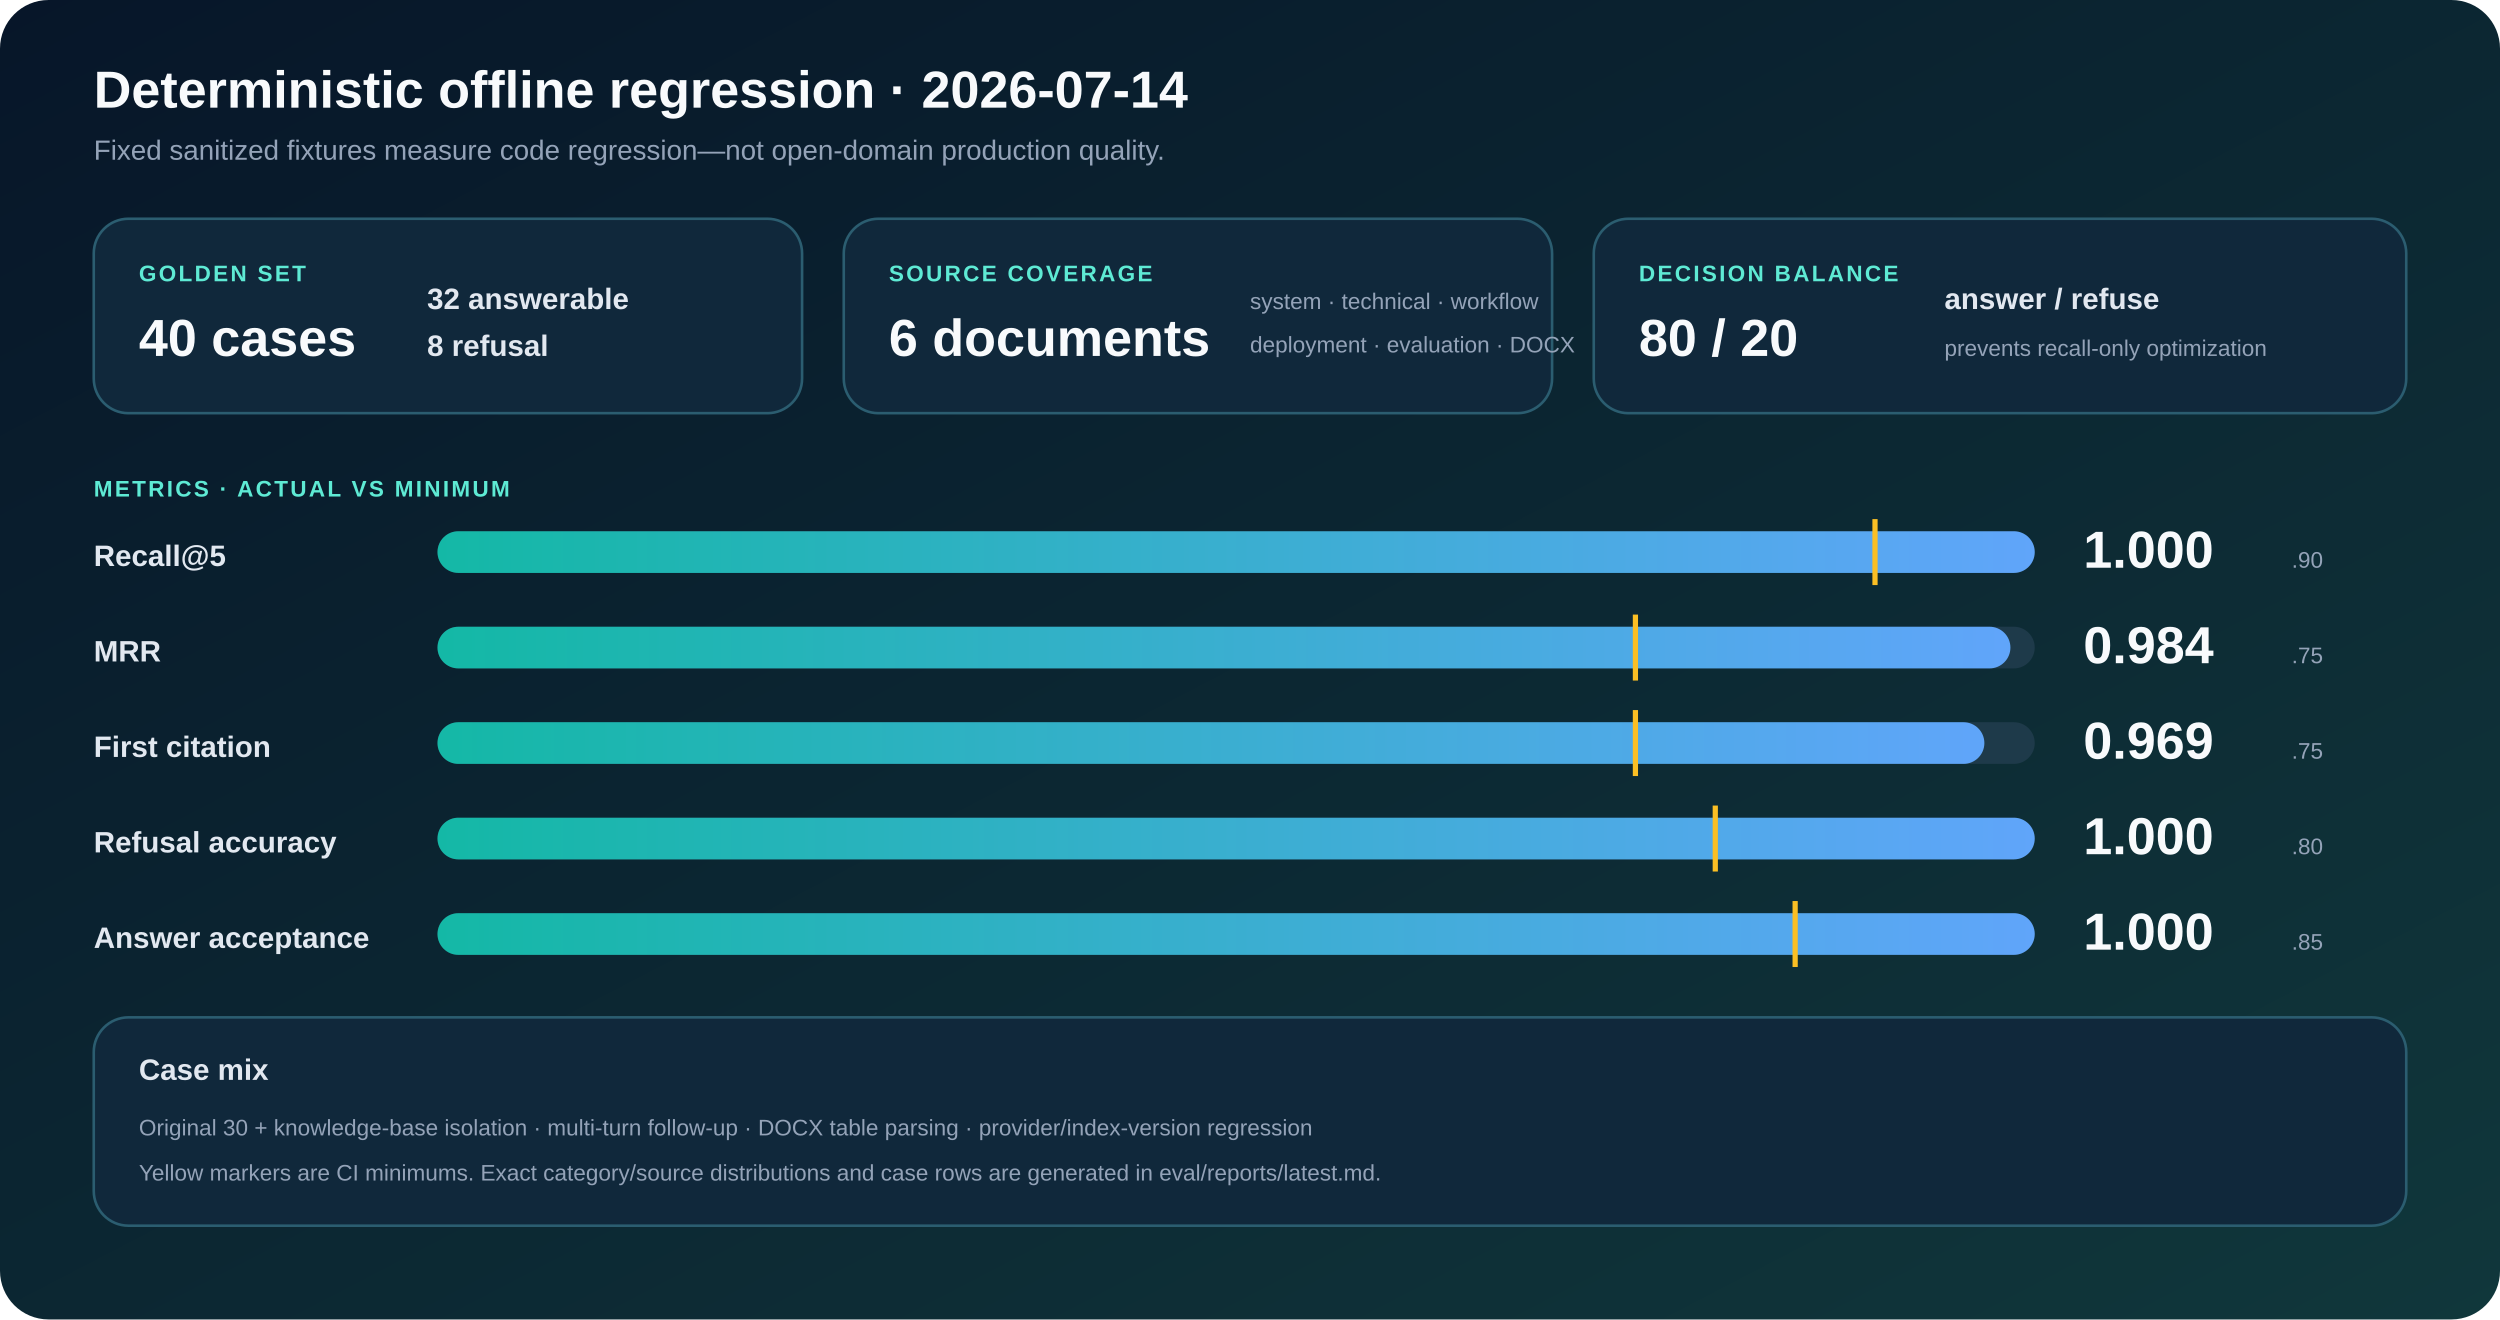
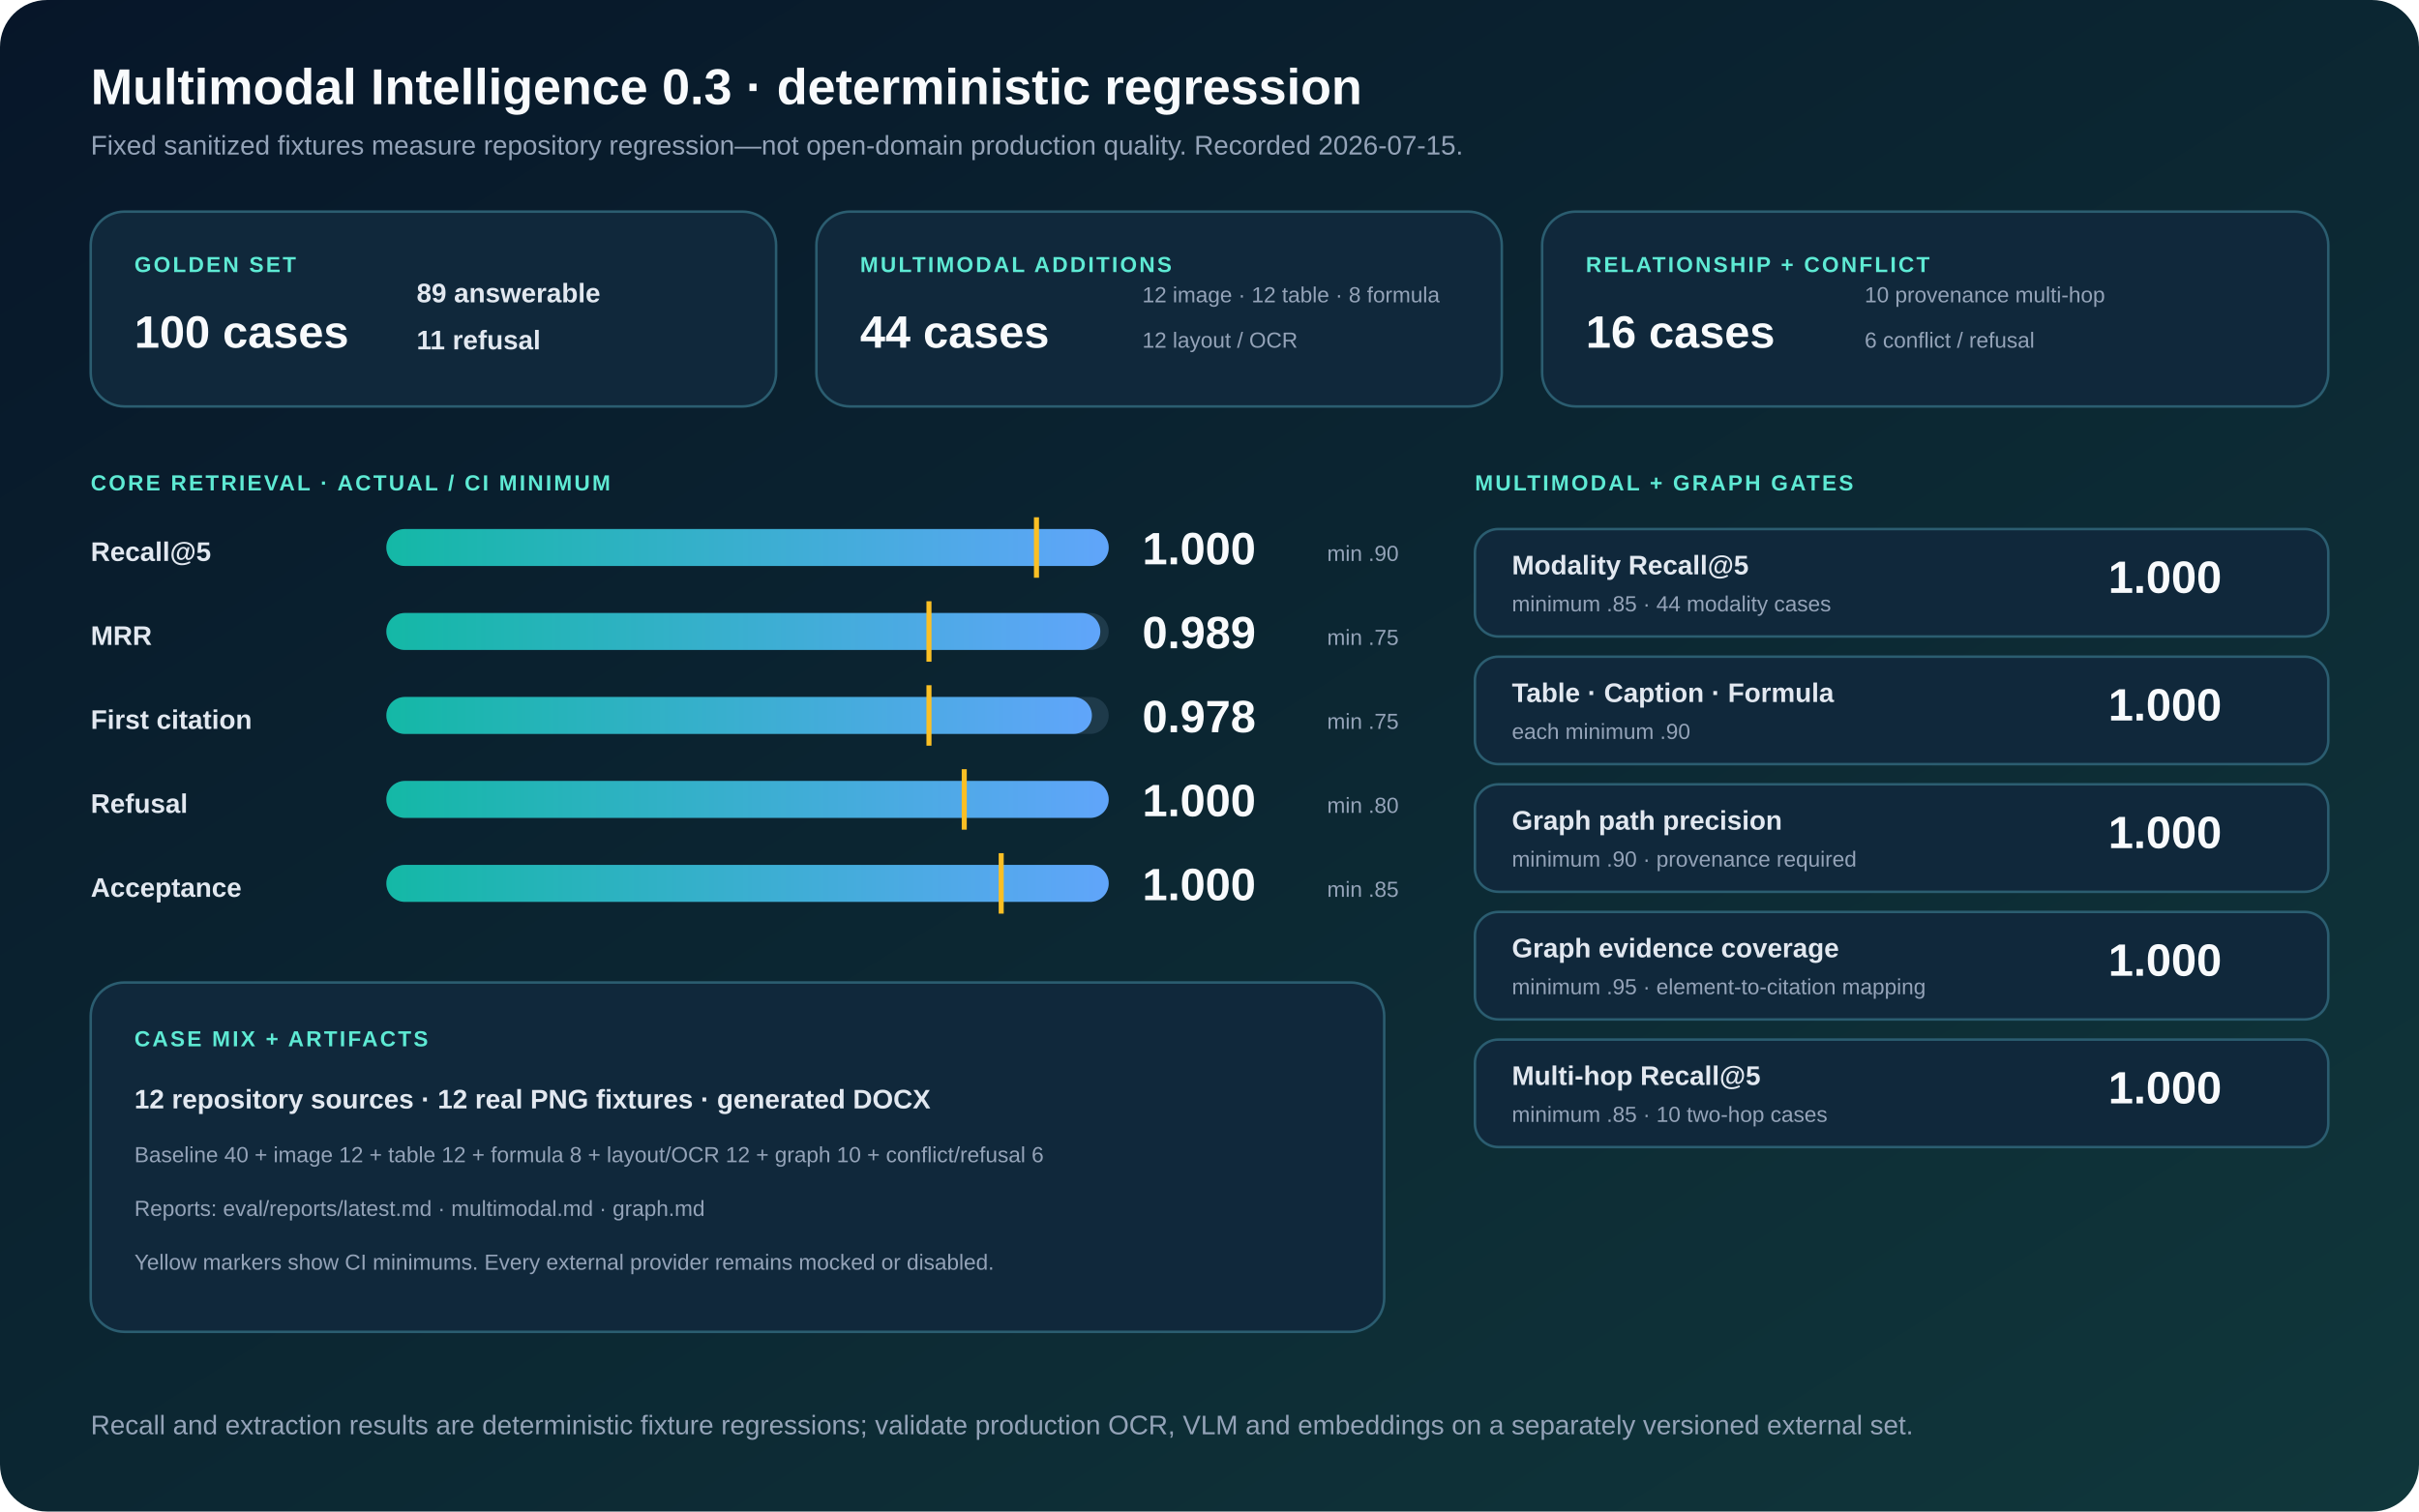
- <svg xmlns="http://www.w3.org/2000/svg" width="1440" height="760" viewBox="0 0 1440 760" role="img" aria-labelledby="title desc">
+ <svg xmlns="http://www.w3.org/2000/svg" width="1440" height="900" viewBox="0 0 1440 900" role="img" aria-labelledby="title desc">
  <defs>
    <linearGradient id="bg" x1="0" y1="0" x2="1" y2="1">
      <stop stop-color="#071629" />
      <stop offset="1" stop-color="#10373b" />
    </linearGradient>
    <linearGradient id="bar" x1="0" y1="0" x2="1" y2="0">
      <stop stop-color="#14b8a6" />
      <stop offset="1" stop-color="#60a5fa" />
    </linearGradient>
-     <style>text{font-family:Arial,Helvetica,sans-serif}.h{font-size:30px;font-weight:700;fill:#f8fafc}.sub{font-size:16px;fill:#94a3b8}.k{font-size:13px;font-weight:700;letter-spacing:1.3px;fill:#5eead4}.t{font-size:17px;font-weight:700;fill:#e2e8f0}.v{font-size:30px;font-weight:700;fill:#f8fafc}.c{font-size:13px;fill:#94a3b8}.card{fill:#10283b;stroke:#2b5d70;stroke-width:1.5}.track{fill:#1e3a4a}.threshold{stroke:#fbbf24;stroke-width:3}</style>
+     <style>text{font-family:Arial,Helvetica,sans-serif}.h{font-size:30px;font-weight:700;fill:#f8fafc}.sub{font-size:16px;fill:#94a3b8}.k{font-size:13px;font-weight:700;letter-spacing:1.3px;fill:#5eead4}.t{font-size:16px;font-weight:700;fill:#e2e8f0}.v{font-size:27px;font-weight:700;fill:#f8fafc}.c{font-size:13px;fill:#94a3b8}.card{fill:#10283b;stroke:#2b5d70;stroke-width:1.5}.track{fill:#1e3a4a}.threshold{stroke:#fbbf24;stroke-width:3}</style>
  </defs>
-   <rect width="1440" height="760" rx="28" fill="url(#bg)" />
-   <text x="54" y="62" class="h">Deterministic offline regression · 2026-07-14</text>
-   <text x="54" y="92" class="sub">Fixed sanitized fixtures measure code regression—not open-domain production quality.</text>
-   <rect x="54" y="126" width="408" height="112" rx="20" class="card" />
+   <rect width="1440" height="900" rx="28" fill="url(#bg)" />
+   <text x="54" y="62" class="h">Multimodal Intelligence 0.3 · deterministic regression</text>
+   <text x="54" y="92" class="sub">Fixed sanitized fixtures measure repository regression—not open-domain production quality. Recorded 2026-07-15.</text>
+   <rect x="54" y="126" width="408" height="116" rx="20" class="card" />
  <text x="80" y="162" class="k">GOLDEN SET</text>
-   <text x="80" y="205" class="v">40 cases</text>
-   <text x="246" y="178" class="t">32 answerable</text>
-   <text x="246" y="205" class="t">8 refusal</text>
-   <rect x="486" y="126" width="408" height="112" rx="20" class="card" />
-   <text x="512" y="162" class="k">SOURCE COVERAGE</text>
-   <text x="512" y="205" class="v">6 documents</text>
-   <text x="720" y="178" class="c">system · technical · workflow</text>
-   <text x="720" y="203" class="c">deployment · evaluation · DOCX</text>
-   <rect x="918" y="126" width="468" height="112" rx="20" class="card" />
-   <text x="944" y="162" class="k">DECISION BALANCE</text>
-   <text x="944" y="205" class="v">80 / 20</text>
-   <text x="1120" y="178" class="t">answer / refuse</text>
-   <text x="1120" y="205" class="c">prevents recall-only optimization</text>
-   <text x="54" y="286" class="k">METRICS · ACTUAL VS MINIMUM</text>
+   <text x="80" y="207" class="v">100 cases</text>
+   <text x="248" y="180" class="t">89 answerable</text>
+   <text x="248" y="208" class="t">11 refusal</text>
+   <rect x="486" y="126" width="408" height="116" rx="20" class="card" />
+   <text x="512" y="162" class="k">MULTIMODAL ADDITIONS</text>
+   <text x="512" y="207" class="v">44 cases</text>
+   <text x="680" y="180" class="c">12 image · 12 table · 8 formula</text>
+   <text x="680" y="207" class="c">12 layout / OCR</text>
+   <rect x="918" y="126" width="468" height="116" rx="20" class="card" />
+   <text x="944" y="162" class="k">RELATIONSHIP + CONFLICT</text>
+   <text x="944" y="207" class="v">16 cases</text>
+   <text x="1110" y="180" class="c">10 provenance multi-hop</text>
+   <text x="1110" y="207" class="c">6 conflict / refusal</text>
+   <text x="54" y="292" class="k">CORE RETRIEVAL · ACTUAL / CI MINIMUM</text>
  <g>
-     <text x="54" y="326" class="t">Recall@5</text>
-     <rect x="252" y="306" width="920" height="24" rx="12" class="track" />
-     <rect x="252" y="306" width="920" height="24" rx="12" fill="url(#bar)" />
-     <line x1="1080" y1="299" x2="1080" y2="337" class="threshold" />
-     <text x="1200" y="327" class="v">1.000</text>
-     <text x="1320" y="327" class="c">.90</text>
-     <text x="54" y="381" class="t">MRR</text>
-     <rect x="252" y="361" width="920" height="24" rx="12" class="track" />
-     <rect x="252" y="361" width="906" height="24" rx="12" fill="url(#bar)" />
-     <line x1="942" y1="354" x2="942" y2="392" class="threshold" />
-     <text x="1200" y="382" class="v">0.984</text>
-     <text x="1320" y="382" class="c">.75</text>
-     <text x="54" y="436" class="t">First citation</text>
-     <rect x="252" y="416" width="920" height="24" rx="12" class="track" />
-     <rect x="252" y="416" width="891" height="24" rx="12" fill="url(#bar)" />
-     <line x1="942" y1="409" x2="942" y2="447" class="threshold" />
-     <text x="1200" y="437" class="v">0.969</text>
-     <text x="1320" y="437" class="c">.75</text>
-     <text x="54" y="491" class="t">Refusal accuracy</text>
-     <rect x="252" y="471" width="920" height="24" rx="12" class="track" />
-     <rect x="252" y="471" width="920" height="24" rx="12" fill="url(#bar)" />
-     <line x1="988" y1="464" x2="988" y2="502" class="threshold" />
-     <text x="1200" y="492" class="v">1.000</text>
-     <text x="1320" y="492" class="c">.80</text>
-     <text x="54" y="546" class="t">Answer acceptance</text>
-     <rect x="252" y="526" width="920" height="24" rx="12" class="track" />
-     <rect x="252" y="526" width="920" height="24" rx="12" fill="url(#bar)" />
-     <line x1="1034" y1="519" x2="1034" y2="557" class="threshold" />
-     <text x="1200" y="547" class="v">1.000</text>
-     <text x="1320" y="547" class="c">.85</text>
+     <text x="54" y="334" class="t">Recall@5</text>
+     <rect x="230" y="315" width="430" height="22" rx="11" class="track" />
+     <rect x="230" y="315" width="430" height="22" rx="11" fill="url(#bar)" />
+     <line x1="617" y1="308" x2="617" y2="344" class="threshold" />
+     <text x="680" y="336" class="v">1.000</text>
+     <text x="790" y="334" class="c">min .90</text>
+     <text x="54" y="384" class="t">MRR</text>
+     <rect x="230" y="365" width="430" height="22" rx="11" class="track" />
+     <rect x="230" y="365" width="425" height="22" rx="11" fill="url(#bar)" />
+     <line x1="553" y1="358" x2="553" y2="394" class="threshold" />
+     <text x="680" y="386" class="v">0.989</text>
+     <text x="790" y="384" class="c">min .75</text>
+     <text x="54" y="434" class="t">First citation</text>
+     <rect x="230" y="415" width="430" height="22" rx="11" class="track" />
+     <rect x="230" y="415" width="420" height="22" rx="11" fill="url(#bar)" />
+     <line x1="553" y1="408" x2="553" y2="444" class="threshold" />
+     <text x="680" y="436" class="v">0.978</text>
+     <text x="790" y="434" class="c">min .75</text>
+     <text x="54" y="484" class="t">Refusal</text>
+     <rect x="230" y="465" width="430" height="22" rx="11" class="track" />
+     <rect x="230" y="465" width="430" height="22" rx="11" fill="url(#bar)" />
+     <line x1="574" y1="458" x2="574" y2="494" class="threshold" />
+     <text x="680" y="486" class="v">1.000</text>
+     <text x="790" y="484" class="c">min .80</text>
+     <text x="54" y="534" class="t">Acceptance</text>
+     <rect x="230" y="515" width="430" height="22" rx="11" class="track" />
+     <rect x="230" y="515" width="430" height="22" rx="11" fill="url(#bar)" />
+     <line x1="596" y1="508" x2="596" y2="544" class="threshold" />
+     <text x="680" y="536" class="v">1.000</text>
+     <text x="790" y="534" class="c">min .85</text>
  </g>
-   <rect x="54" y="586" width="1332" height="120" rx="20" class="card" />
-   <text x="80" y="622" class="t">Case mix</text>
-   <text x="80" y="654" class="c">Original 30 + knowledge-base isolation · multi-turn follow-up · DOCX table parsing · provider/index-version regression</text>
-   <text x="80" y="680" class="c">Yellow markers are CI minimums. Exact category/source distributions and case rows are generated in eval/reports/latest.md.</text>
+   <text x="878" y="292" class="k">MULTIMODAL + GRAPH GATES</text>
+   <g>
+     <rect x="878" y="315" width="508" height="64" rx="14" class="card" />
+     <text x="900" y="342" class="t">Modality Recall@5</text>
+     <text x="1255" y="353" class="v">1.000</text>
+     <text x="900" y="364" class="c">minimum .85 · 44 modality cases</text>
+     <rect x="878" y="391" width="508" height="64" rx="14" class="card" />
+     <text x="900" y="418" class="t">Table · Caption · Formula</text>
+     <text x="1255" y="429" class="v">1.000</text>
+     <text x="900" y="440" class="c">each minimum .90</text>
+     <rect x="878" y="467" width="508" height="64" rx="14" class="card" />
+     <text x="900" y="494" class="t">Graph path precision</text>
+     <text x="1255" y="505" class="v">1.000</text>
+     <text x="900" y="516" class="c">minimum .90 · provenance required</text>
+     <rect x="878" y="543" width="508" height="64" rx="14" class="card" />
+     <text x="900" y="570" class="t">Graph evidence coverage</text>
+     <text x="1255" y="581" class="v">1.000</text>
+     <text x="900" y="592" class="c">minimum .95 · element-to-citation mapping</text>
+     <rect x="878" y="619" width="508" height="64" rx="14" class="card" />
+     <text x="900" y="646" class="t">Multi-hop Recall@5</text>
+     <text x="1255" y="657" class="v">1.000</text>
+     <text x="900" y="668" class="c">minimum .85 · 10 two-hop cases</text>
+   </g>
+   <rect x="54" y="585" width="770" height="208" rx="20" class="card" />
+   <text x="80" y="623" class="k">CASE MIX + ARTIFACTS</text>
+   <text x="80" y="660" class="t">12 repository sources · 12 real PNG fixtures · generated DOCX</text>
+   <text x="80" y="692" class="c">Baseline 40 + image 12 + table 12 + formula 8 + layout/OCR 12 + graph 10 + conflict/refusal 6</text>
+   <text x="80" y="724" class="c">Reports: eval/reports/latest.md · multimodal.md · graph.md</text>
+   <text x="80" y="756" class="c">Yellow markers show CI minimums. Every external provider remains mocked or disabled.</text>
+   <text x="54" y="854" class="sub">Recall and extraction results are deterministic fixture regressions; validate production OCR, VLM and embeddings on a separately versioned external set.</text>
</svg>
